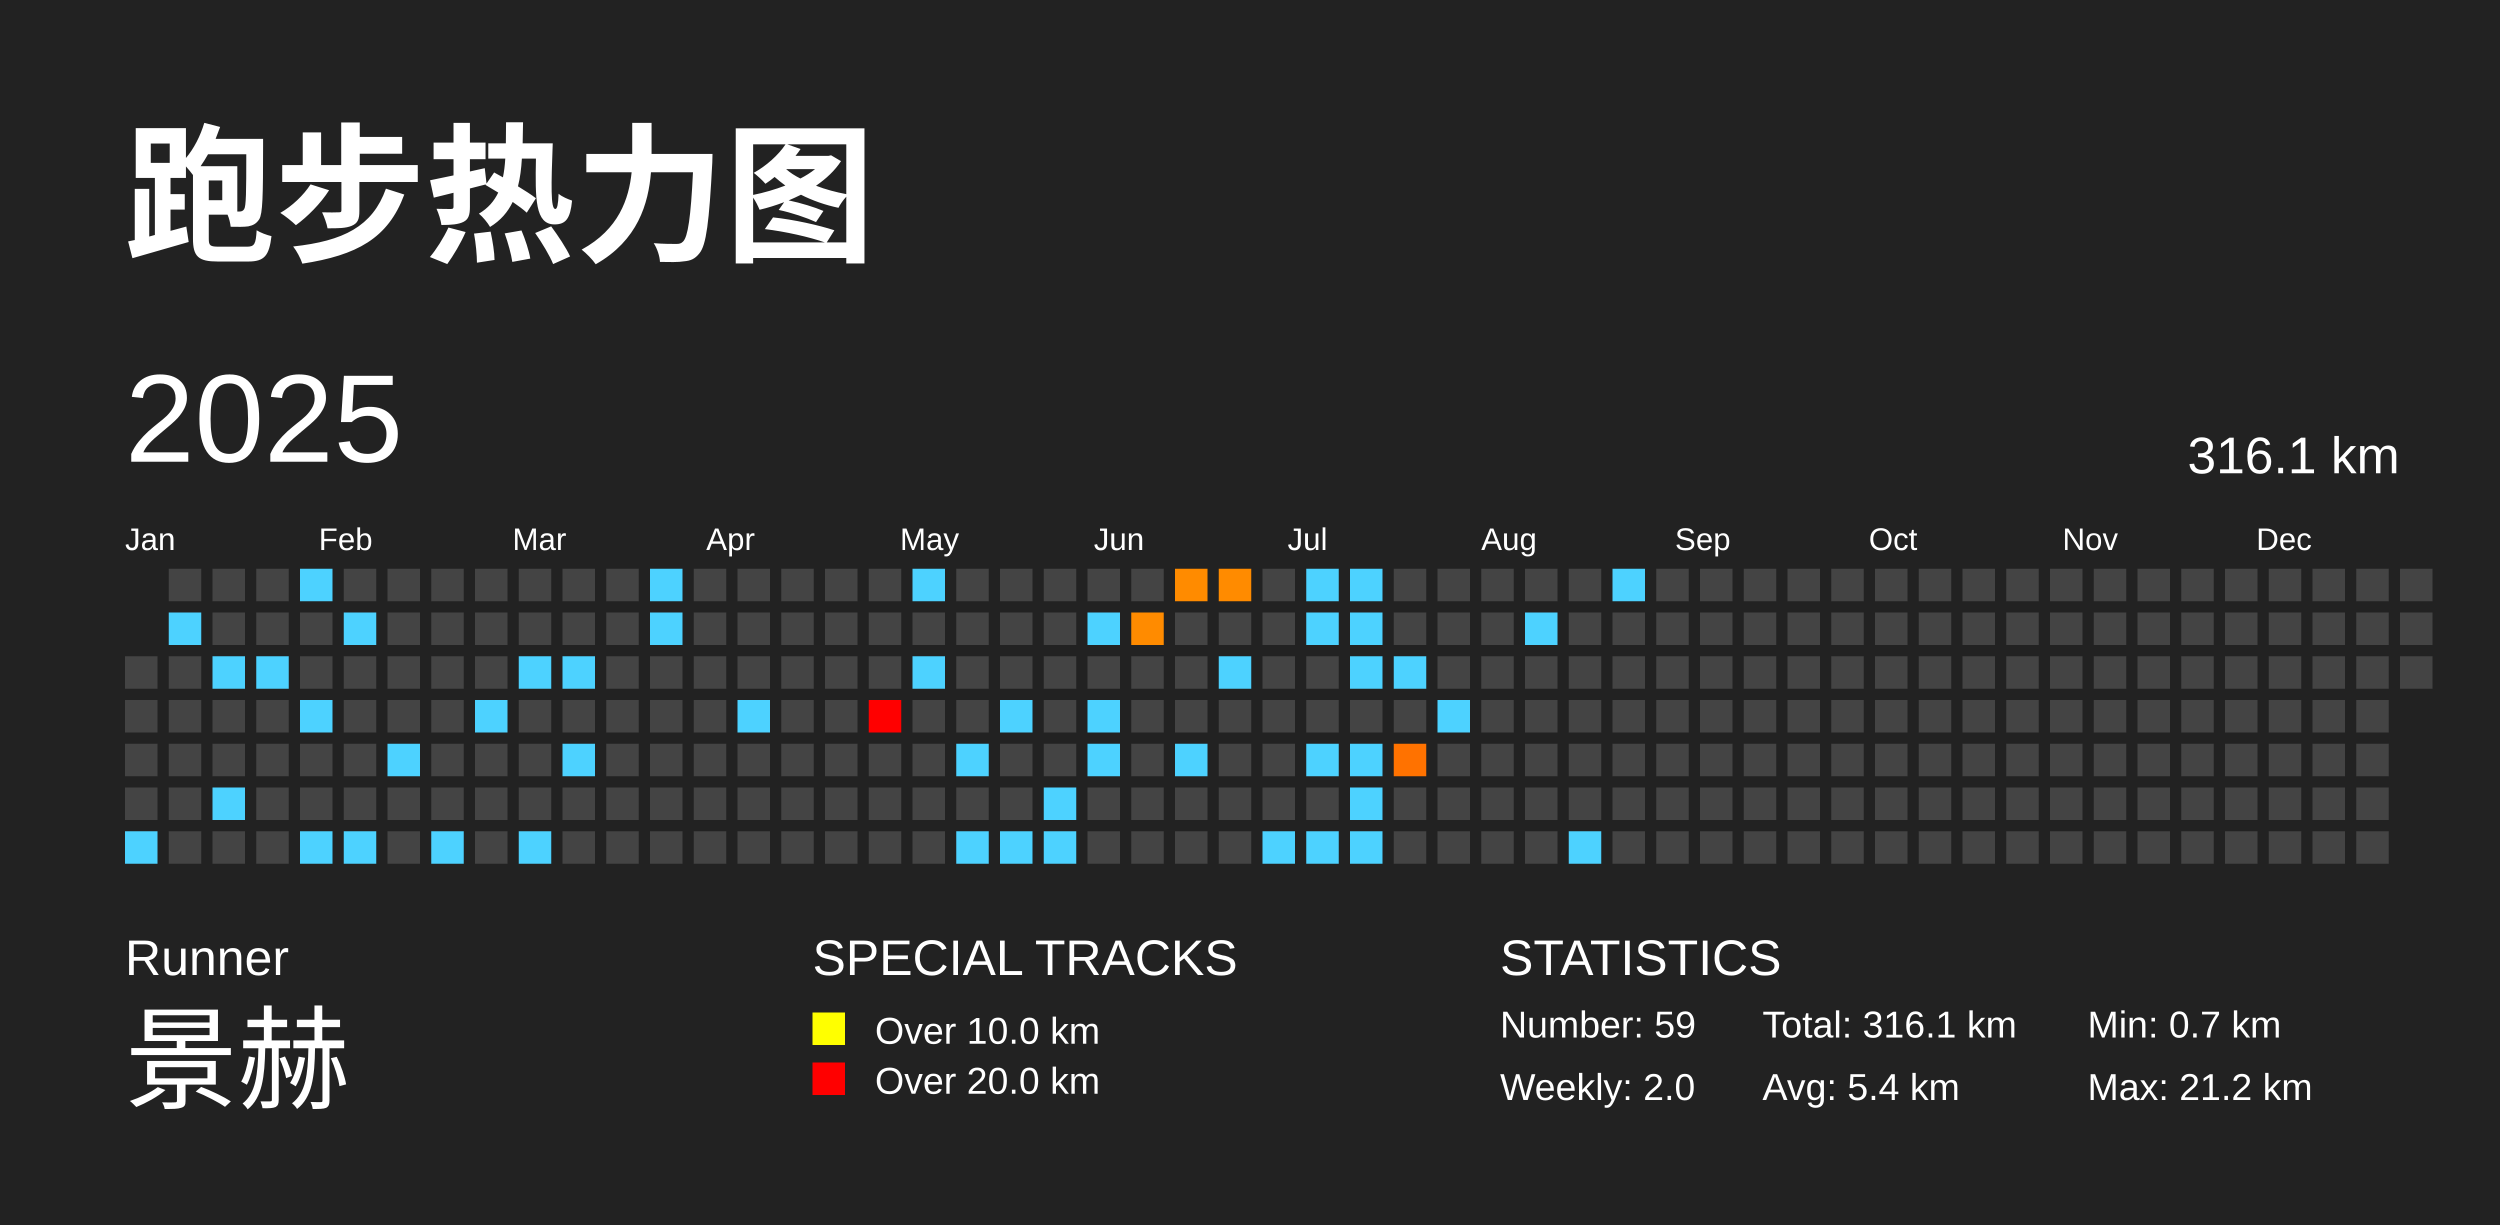
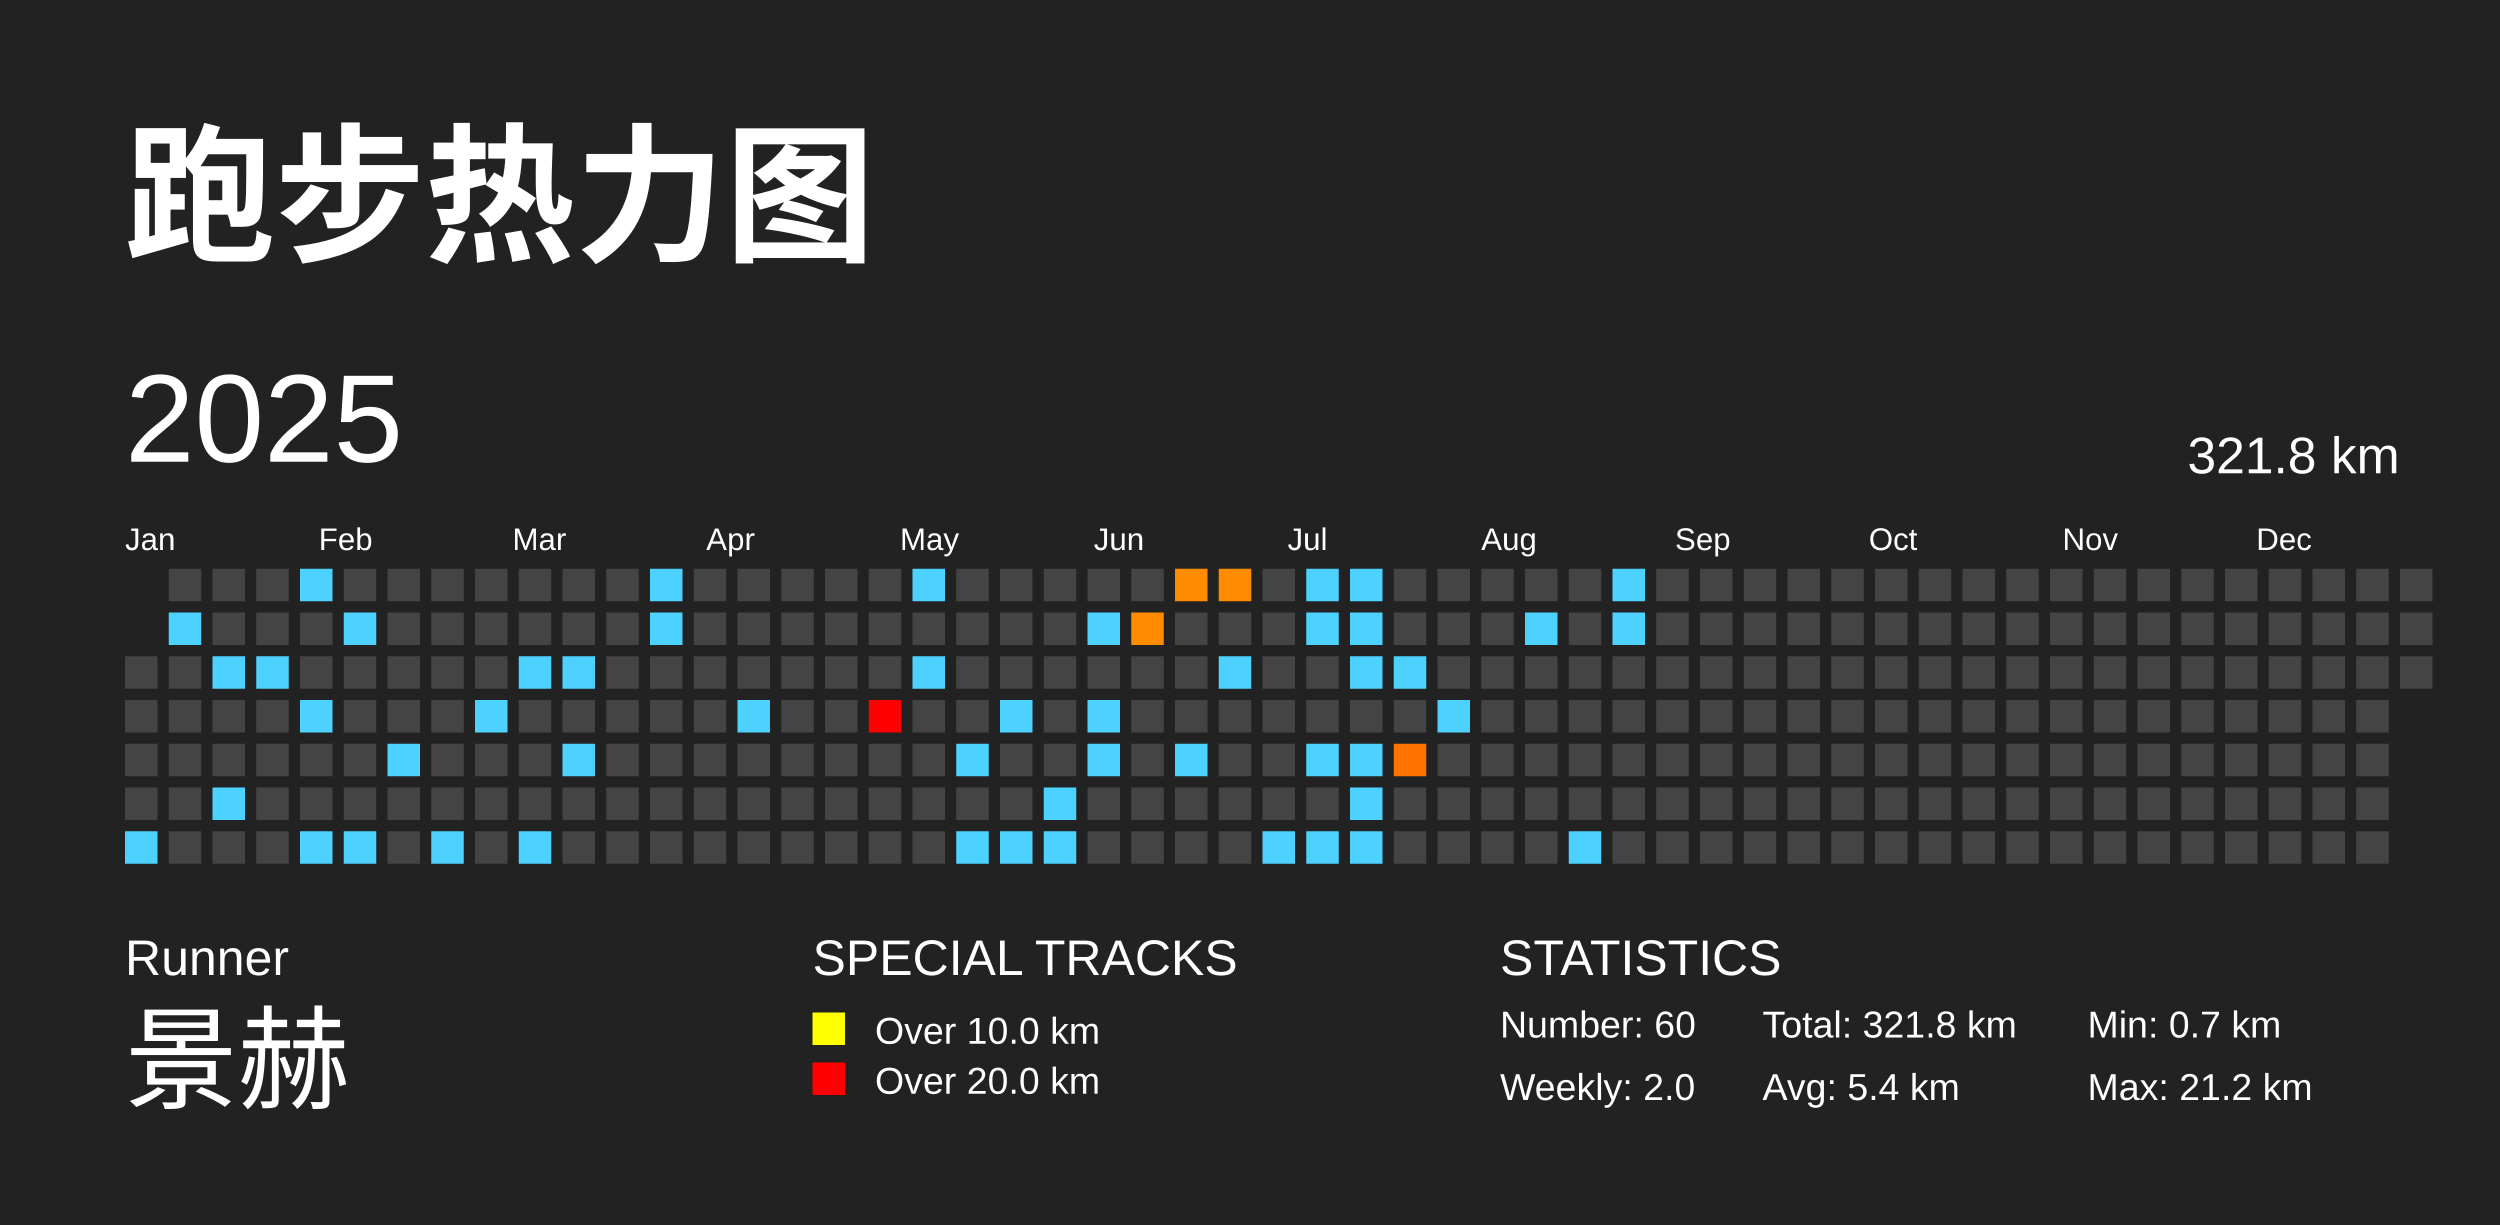
<svg xmlns="http://www.w3.org/2000/svg" baseProfile="full" height="98mm" version="1.1" viewBox="0,0,200,98" width="200mm">
  <defs />
  <rect fill="#222222" height="98" width="200" x="0" y="0" />
  <text fill="#FFFFFF" style="font-size:12px; font-family:Arial; font-weight:bold;" x="10" y="20">跑步热力图</text>
  <text fill="#FFFFFF" style="font-size:4px; font-family:Arial" x="10" y="78">Runner</text>
  <text fill="#FFFFFF" style="font-size:9px; font-family:Arial" x="10" y="88">景赫</text>
  <text fill="#FFFFFF" style="font-size:4px; font-family:Arial" x="65" y="78">SPECIAL TRACKS</text>
  <rect fill="yellow" height="2.6" width="2.6" x="65" y="81" />
  <text fill="#FFFFFF" style="font-size:3px; font-family:Arial" x="70" y="83.5">Over 10.0 km</text>
  <rect fill="red" height="2.6" width="2.6" x="65" y="85" />
  <text fill="#FFFFFF" style="font-size:3px; font-family:Arial" x="70" y="87.5">Over 20.0 km</text>
  <text fill="#FFFFFF" style="font-size:4px; font-family:Arial" x="120" y="78">STATISTICS</text>
-   <text fill="#FFFFFF" style="font-size:3px; font-family:Arial" x="120" y="83">Number: 59</text>
+   <text fill="#FFFFFF" style="font-size:3px; font-family:Arial" x="120" y="83">Number: 60</text>
  <text fill="#FFFFFF" style="font-size:3px; font-family:Arial" x="120" y="88">Weekly: 2.0</text>
-   <text fill="#FFFFFF" style="font-size:3px; font-family:Arial" x="141" y="83">Total: 316.1 km</text>
+   <text fill="#FFFFFF" style="font-size:3px; font-family:Arial" x="141" y="83">Total: 321.8 km</text>
  <text fill="#FFFFFF" style="font-size:3px; font-family:Arial" x="141" y="88">Avg: 5.4 km</text>
  <text fill="#FFFFFF" style="font-size:3px; font-family:Arial" x="167" y="83">Min: 0.7 km</text>
  <text fill="#FFFFFF" style="font-size:3px; font-family:Arial" x="167" y="88">Max: 21.2 km</text>
  <text dominant-baseline="hanging" fill="#FFFFFF" style="font-size:10.0px; font-family:Arial;" x="10" y="30">2025</text>
-   <text dominant-baseline="hanging" fill="#FFFFFF" style="font-size:4.125px; font-family:Arial;" x="175" y="35">316.1 km</text>
+   <text dominant-baseline="hanging" fill="#FFFFFF" style="font-size:4.125px; font-family:Arial;" x="175" y="35">321.8 km</text>
  <text fill="#FFFFFF" style="font-size:2.5px; font-family:Arial" x="10.0" y="44">Jan</text>
  <text fill="#FFFFFF" style="font-size:2.5px; font-family:Arial" x="25.5" y="44">Feb</text>
  <text fill="#FFFFFF" style="font-size:2.5px; font-family:Arial" x="41.0" y="44">Mar</text>
  <text fill="#FFFFFF" style="font-size:2.5px; font-family:Arial" x="56.5" y="44">Apr</text>
  <text fill="#FFFFFF" style="font-size:2.5px; font-family:Arial" x="72.0" y="44">May</text>
  <text fill="#FFFFFF" style="font-size:2.5px; font-family:Arial" x="87.5" y="44">Jun</text>
  <text fill="#FFFFFF" style="font-size:2.5px; font-family:Arial" x="103.0" y="44">Jul</text>
  <text fill="#FFFFFF" style="font-size:2.5px; font-family:Arial" x="118.5" y="44">Aug</text>
  <text fill="#FFFFFF" style="font-size:2.5px; font-family:Arial" x="134.0" y="44">Sep</text>
  <text fill="#FFFFFF" style="font-size:2.5px; font-family:Arial" x="149.5" y="44">Oct</text>
  <text fill="#FFFFFF" style="font-size:2.5px; font-family:Arial" x="165.0" y="44">Nov</text>
  <text fill="#FFFFFF" style="font-size:2.5px; font-family:Arial" x="180.5" y="44">Dec</text>
  <rect fill="#444444" height="2.6" width="2.6" x="10.0" y="52.5" />
  <rect fill="#444444" height="2.6" width="2.6" x="10.0" y="56.0" />
  <rect fill="#444444" height="2.6" width="2.6" x="10.0" y="59.5" />
  <rect fill="#444444" height="2.6" width="2.6" x="10.0" y="63.0" />
  <rect fill="#4dd2ff" height="2.6" width="2.6" x="10.0" y="66.5" />
  <rect fill="#444444" height="2.6" width="2.6" x="13.5" y="45.5" />
  <rect fill="#4dd2ff" height="2.6" width="2.6" x="13.5" y="49.0" />
  <rect fill="#444444" height="2.6" width="2.6" x="13.5" y="52.5" />
  <rect fill="#444444" height="2.6" width="2.6" x="13.5" y="56.0" />
  <rect fill="#444444" height="2.6" width="2.6" x="13.5" y="59.5" />
  <rect fill="#444444" height="2.6" width="2.6" x="13.5" y="63.0" />
  <rect fill="#444444" height="2.6" width="2.6" x="13.5" y="66.5" />
  <rect fill="#444444" height="2.6" width="2.6" x="17.0" y="45.5" />
  <rect fill="#444444" height="2.6" width="2.6" x="17.0" y="49.0" />
  <rect fill="#4dd2ff" height="2.6" width="2.6" x="17.0" y="52.5" />
  <rect fill="#444444" height="2.6" width="2.6" x="17.0" y="56.0" />
  <rect fill="#444444" height="2.6" width="2.6" x="17.0" y="59.5" />
  <rect fill="#4dd2ff" height="2.6" width="2.6" x="17.0" y="63.0" />
  <rect fill="#444444" height="2.6" width="2.6" x="17.0" y="66.5" />
  <rect fill="#444444" height="2.6" width="2.6" x="20.5" y="45.5" />
  <rect fill="#444444" height="2.6" width="2.6" x="20.5" y="49.0" />
  <rect fill="#4dd2ff" height="2.6" width="2.6" x="20.5" y="52.5" />
  <rect fill="#444444" height="2.6" width="2.6" x="20.5" y="56.0" />
  <rect fill="#444444" height="2.6" width="2.6" x="20.5" y="59.5" />
  <rect fill="#444444" height="2.6" width="2.6" x="20.5" y="63.0" />
  <rect fill="#444444" height="2.6" width="2.6" x="20.5" y="66.5" />
  <rect fill="#4dd2ff" height="2.6" width="2.6" x="24.0" y="45.5" />
  <rect fill="#444444" height="2.6" width="2.6" x="24.0" y="49.0" />
  <rect fill="#444444" height="2.6" width="2.6" x="24.0" y="52.5" />
  <rect fill="#4dd2ff" height="2.6" width="2.6" x="24.0" y="56.0" />
  <rect fill="#444444" height="2.6" width="2.6" x="24.0" y="59.5" />
  <rect fill="#444444" height="2.6" width="2.6" x="24.0" y="63.0" />
  <rect fill="#4dd2ff" height="2.6" width="2.6" x="24.0" y="66.5" />
  <rect fill="#444444" height="2.6" width="2.6" x="27.5" y="45.5" />
  <rect fill="#4dd2ff" height="2.6" width="2.6" x="27.5" y="49.0" />
  <rect fill="#444444" height="2.6" width="2.6" x="27.5" y="52.5" />
  <rect fill="#444444" height="2.6" width="2.6" x="27.5" y="56.0" />
  <rect fill="#444444" height="2.6" width="2.6" x="27.5" y="59.5" />
  <rect fill="#444444" height="2.6" width="2.6" x="27.5" y="63.0" />
  <rect fill="#4dd2ff" height="2.6" width="2.6" x="27.5" y="66.5" />
  <rect fill="#444444" height="2.6" width="2.6" x="31.0" y="45.5" />
  <rect fill="#444444" height="2.6" width="2.6" x="31.0" y="49.0" />
  <rect fill="#444444" height="2.6" width="2.6" x="31.0" y="52.5" />
  <rect fill="#444444" height="2.6" width="2.6" x="31.0" y="56.0" />
  <rect fill="#4dd2ff" height="2.6" width="2.6" x="31.0" y="59.5" />
  <rect fill="#444444" height="2.6" width="2.6" x="31.0" y="63.0" />
  <rect fill="#444444" height="2.6" width="2.6" x="31.0" y="66.5" />
  <rect fill="#444444" height="2.6" width="2.6" x="34.5" y="45.5" />
  <rect fill="#444444" height="2.6" width="2.6" x="34.5" y="49.0" />
  <rect fill="#444444" height="2.6" width="2.6" x="34.5" y="52.5" />
  <rect fill="#444444" height="2.6" width="2.6" x="34.5" y="56.0" />
  <rect fill="#444444" height="2.6" width="2.6" x="34.5" y="59.5" />
  <rect fill="#444444" height="2.6" width="2.6" x="34.5" y="63.0" />
  <rect fill="#4dd2ff" height="2.6" width="2.6" x="34.5" y="66.5" />
  <rect fill="#444444" height="2.6" width="2.6" x="38.0" y="45.5" />
  <rect fill="#444444" height="2.6" width="2.6" x="38.0" y="49.0" />
  <rect fill="#444444" height="2.6" width="2.6" x="38.0" y="52.5" />
  <rect fill="#4dd2ff" height="2.6" width="2.6" x="38.0" y="56.0" />
  <rect fill="#444444" height="2.6" width="2.6" x="38.0" y="59.5" />
  <rect fill="#444444" height="2.6" width="2.6" x="38.0" y="63.0" />
  <rect fill="#444444" height="2.6" width="2.6" x="38.0" y="66.5" />
  <rect fill="#444444" height="2.6" width="2.6" x="41.5" y="45.5" />
  <rect fill="#444444" height="2.6" width="2.6" x="41.5" y="49.0" />
  <rect fill="#4dd2ff" height="2.6" width="2.6" x="41.5" y="52.5" />
  <rect fill="#444444" height="2.6" width="2.6" x="41.5" y="56.0" />
  <rect fill="#444444" height="2.6" width="2.6" x="41.5" y="59.5" />
  <rect fill="#444444" height="2.6" width="2.6" x="41.5" y="63.0" />
  <rect fill="#4dd2ff" height="2.6" width="2.6" x="41.5" y="66.5" />
  <rect fill="#444444" height="2.6" width="2.6" x="45.0" y="45.5" />
  <rect fill="#444444" height="2.6" width="2.6" x="45.0" y="49.0" />
  <rect fill="#4dd2ff" height="2.6" width="2.6" x="45.0" y="52.5" />
  <rect fill="#444444" height="2.6" width="2.6" x="45.0" y="56.0" />
  <rect fill="#4dd2ff" height="2.6" width="2.6" x="45.0" y="59.5" />
  <rect fill="#444444" height="2.6" width="2.6" x="45.0" y="63.0" />
  <rect fill="#444444" height="2.6" width="2.6" x="45.0" y="66.5" />
  <rect fill="#444444" height="2.6" width="2.6" x="48.5" y="45.5" />
  <rect fill="#444444" height="2.6" width="2.6" x="48.5" y="49.0" />
  <rect fill="#444444" height="2.6" width="2.6" x="48.5" y="52.5" />
  <rect fill="#444444" height="2.6" width="2.6" x="48.5" y="56.0" />
  <rect fill="#444444" height="2.6" width="2.6" x="48.5" y="59.5" />
  <rect fill="#444444" height="2.6" width="2.6" x="48.5" y="63.0" />
  <rect fill="#444444" height="2.6" width="2.6" x="48.5" y="66.5" />
  <rect fill="#4dd2ff" height="2.6" width="2.6" x="52.0" y="45.5" />
  <rect fill="#4dd2ff" height="2.6" width="2.6" x="52.0" y="49.0" />
  <rect fill="#444444" height="2.6" width="2.6" x="52.0" y="52.5" />
  <rect fill="#444444" height="2.6" width="2.6" x="52.0" y="56.0" />
  <rect fill="#444444" height="2.6" width="2.6" x="52.0" y="59.5" />
  <rect fill="#444444" height="2.6" width="2.6" x="52.0" y="63.0" />
  <rect fill="#444444" height="2.6" width="2.6" x="52.0" y="66.5" />
  <rect fill="#444444" height="2.6" width="2.6" x="55.5" y="45.5" />
  <rect fill="#444444" height="2.6" width="2.6" x="55.5" y="49.0" />
  <rect fill="#444444" height="2.6" width="2.6" x="55.5" y="52.5" />
  <rect fill="#444444" height="2.6" width="2.6" x="55.5" y="56.0" />
  <rect fill="#444444" height="2.6" width="2.6" x="55.5" y="59.5" />
  <rect fill="#444444" height="2.6" width="2.6" x="55.5" y="63.0" />
  <rect fill="#444444" height="2.6" width="2.6" x="55.5" y="66.5" />
  <rect fill="#444444" height="2.6" width="2.6" x="59.0" y="45.5" />
  <rect fill="#444444" height="2.6" width="2.6" x="59.0" y="49.0" />
  <rect fill="#444444" height="2.6" width="2.6" x="59.0" y="52.5" />
  <rect fill="#4dd2ff" height="2.6" width="2.6" x="59.0" y="56.0" />
  <rect fill="#444444" height="2.6" width="2.6" x="59.0" y="59.5" />
  <rect fill="#444444" height="2.6" width="2.6" x="59.0" y="63.0" />
  <rect fill="#444444" height="2.6" width="2.6" x="59.0" y="66.5" />
  <rect fill="#444444" height="2.6" width="2.6" x="62.5" y="45.5" />
  <rect fill="#444444" height="2.6" width="2.6" x="62.5" y="49.0" />
  <rect fill="#444444" height="2.6" width="2.6" x="62.5" y="52.5" />
  <rect fill="#444444" height="2.6" width="2.6" x="62.5" y="56.0" />
  <rect fill="#444444" height="2.6" width="2.6" x="62.5" y="59.5" />
  <rect fill="#444444" height="2.6" width="2.6" x="62.5" y="63.0" />
  <rect fill="#444444" height="2.6" width="2.6" x="62.5" y="66.5" />
  <rect fill="#444444" height="2.6" width="2.6" x="66.0" y="45.5" />
  <rect fill="#444444" height="2.6" width="2.6" x="66.0" y="49.0" />
  <rect fill="#444444" height="2.6" width="2.6" x="66.0" y="52.5" />
  <rect fill="#444444" height="2.6" width="2.6" x="66.0" y="56.0" />
  <rect fill="#444444" height="2.6" width="2.6" x="66.0" y="59.5" />
  <rect fill="#444444" height="2.6" width="2.6" x="66.0" y="63.0" />
  <rect fill="#444444" height="2.6" width="2.6" x="66.0" y="66.5" />
  <rect fill="#444444" height="2.6" width="2.6" x="69.5" y="45.5" />
  <rect fill="#444444" height="2.6" width="2.6" x="69.5" y="49.0" />
  <rect fill="#444444" height="2.6" width="2.6" x="69.5" y="52.5" />
  <rect fill="red" height="2.6" width="2.6" x="69.5" y="56.0" />
  <rect fill="#444444" height="2.6" width="2.6" x="69.5" y="59.5" />
  <rect fill="#444444" height="2.6" width="2.6" x="69.5" y="63.0" />
  <rect fill="#444444" height="2.6" width="2.6" x="69.5" y="66.5" />
  <rect fill="#4dd2ff" height="2.6" width="2.6" x="73.0" y="45.5" />
  <rect fill="#444444" height="2.6" width="2.6" x="73.0" y="49.0" />
  <rect fill="#4dd2ff" height="2.6" width="2.6" x="73.0" y="52.5" />
  <rect fill="#444444" height="2.6" width="2.6" x="73.0" y="56.0" />
  <rect fill="#444444" height="2.6" width="2.6" x="73.0" y="59.5" />
  <rect fill="#444444" height="2.6" width="2.6" x="73.0" y="63.0" />
  <rect fill="#444444" height="2.6" width="2.6" x="73.0" y="66.5" />
  <rect fill="#444444" height="2.6" width="2.6" x="76.5" y="45.5" />
  <rect fill="#444444" height="2.6" width="2.6" x="76.5" y="49.0" />
  <rect fill="#444444" height="2.6" width="2.6" x="76.5" y="52.5" />
  <rect fill="#444444" height="2.6" width="2.6" x="76.5" y="56.0" />
  <rect fill="#4dd2ff" height="2.6" width="2.6" x="76.5" y="59.5" />
  <rect fill="#444444" height="2.6" width="2.6" x="76.5" y="63.0" />
  <rect fill="#4dd2ff" height="2.6" width="2.6" x="76.5" y="66.5" />
  <rect fill="#444444" height="2.6" width="2.6" x="80.0" y="45.5" />
  <rect fill="#444444" height="2.6" width="2.6" x="80.0" y="49.0" />
  <rect fill="#444444" height="2.6" width="2.6" x="80.0" y="52.5" />
  <rect fill="#4dd2ff" height="2.6" width="2.6" x="80.0" y="56.0" />
  <rect fill="#444444" height="2.6" width="2.6" x="80.0" y="59.5" />
  <rect fill="#444444" height="2.6" width="2.6" x="80.0" y="63.0" />
  <rect fill="#4dd2ff" height="2.6" width="2.6" x="80.0" y="66.5" />
  <rect fill="#444444" height="2.6" width="2.6" x="83.5" y="45.5" />
  <rect fill="#444444" height="2.6" width="2.6" x="83.5" y="49.0" />
  <rect fill="#444444" height="2.6" width="2.6" x="83.5" y="52.5" />
  <rect fill="#444444" height="2.6" width="2.6" x="83.5" y="56.0" />
  <rect fill="#444444" height="2.6" width="2.6" x="83.5" y="59.5" />
  <rect fill="#4dd2ff" height="2.6" width="2.6" x="83.5" y="63.0" />
  <rect fill="#4dd2ff" height="2.6" width="2.6" x="83.5" y="66.5" />
  <rect fill="#444444" height="2.6" width="2.6" x="87.0" y="45.5" />
  <rect fill="#4dd2ff" height="2.6" width="2.6" x="87.0" y="49.0" />
  <rect fill="#444444" height="2.6" width="2.6" x="87.0" y="52.5" />
  <rect fill="#4dd2ff" height="2.6" width="2.6" x="87.0" y="56.0" />
  <rect fill="#4dd2ff" height="2.6" width="2.6" x="87.0" y="59.5" />
  <rect fill="#444444" height="2.6" width="2.6" x="87.0" y="63.0" />
  <rect fill="#444444" height="2.6" width="2.6" x="87.0" y="66.5" />
  <rect fill="#444444" height="2.6" width="2.6" x="90.5" y="45.5" />
  <rect fill="#ff8b00" height="2.6" width="2.6" x="90.5" y="49.0" />
  <rect fill="#444444" height="2.6" width="2.6" x="90.5" y="52.5" />
  <rect fill="#444444" height="2.6" width="2.6" x="90.5" y="56.0" />
  <rect fill="#444444" height="2.6" width="2.6" x="90.5" y="59.5" />
  <rect fill="#444444" height="2.6" width="2.6" x="90.5" y="63.0" />
  <rect fill="#444444" height="2.6" width="2.6" x="90.5" y="66.5" />
  <rect fill="#ff8b00" height="2.6" width="2.6" x="94.0" y="45.5" />
  <rect fill="#444444" height="2.6" width="2.6" x="94.0" y="49.0" />
  <rect fill="#444444" height="2.6" width="2.6" x="94.0" y="52.5" />
  <rect fill="#444444" height="2.6" width="2.6" x="94.0" y="56.0" />
  <rect fill="#4dd2ff" height="2.6" width="2.6" x="94.0" y="59.5" />
  <rect fill="#444444" height="2.6" width="2.6" x="94.0" y="63.0" />
  <rect fill="#444444" height="2.6" width="2.6" x="94.0" y="66.5" />
  <rect fill="#ff8b00" height="2.6" width="2.6" x="97.5" y="45.5" />
  <rect fill="#444444" height="2.6" width="2.6" x="97.5" y="49.0" />
  <rect fill="#4dd2ff" height="2.6" width="2.6" x="97.5" y="52.5" />
  <rect fill="#444444" height="2.6" width="2.6" x="97.5" y="56.0" />
  <rect fill="#444444" height="2.6" width="2.6" x="97.5" y="59.5" />
  <rect fill="#444444" height="2.6" width="2.6" x="97.5" y="63.0" />
  <rect fill="#444444" height="2.6" width="2.6" x="97.5" y="66.5" />
  <rect fill="#444444" height="2.6" width="2.6" x="101.0" y="45.5" />
  <rect fill="#444444" height="2.6" width="2.6" x="101.0" y="49.0" />
  <rect fill="#444444" height="2.6" width="2.6" x="101.0" y="52.5" />
  <rect fill="#444444" height="2.6" width="2.6" x="101.0" y="56.0" />
  <rect fill="#444444" height="2.6" width="2.6" x="101.0" y="59.5" />
  <rect fill="#444444" height="2.6" width="2.6" x="101.0" y="63.0" />
  <rect fill="#4dd2ff" height="2.6" width="2.6" x="101.0" y="66.5" />
  <rect fill="#4dd2ff" height="2.6" width="2.6" x="104.5" y="45.5" />
  <rect fill="#4dd2ff" height="2.6" width="2.6" x="104.5" y="49.0" />
  <rect fill="#444444" height="2.6" width="2.6" x="104.5" y="52.5" />
  <rect fill="#444444" height="2.6" width="2.6" x="104.5" y="56.0" />
  <rect fill="#4dd2ff" height="2.6" width="2.6" x="104.5" y="59.5" />
  <rect fill="#444444" height="2.6" width="2.6" x="104.5" y="63.0" />
  <rect fill="#4dd2ff" height="2.6" width="2.6" x="104.5" y="66.5" />
  <rect fill="#4dd2ff" height="2.6" width="2.6" x="108.0" y="45.5" />
  <rect fill="#4dd2ff" height="2.6" width="2.6" x="108.0" y="49.0" />
  <rect fill="#4dd2ff" height="2.6" width="2.6" x="108.0" y="52.5" />
  <rect fill="#444444" height="2.6" width="2.6" x="108.0" y="56.0" />
  <rect fill="#4dd2ff" height="2.6" width="2.6" x="108.0" y="59.5" />
  <rect fill="#4dd2ff" height="2.6" width="2.6" x="108.0" y="63.0" />
  <rect fill="#4dd2ff" height="2.6" width="2.6" x="108.0" y="66.5" />
  <rect fill="#444444" height="2.6" width="2.6" x="111.5" y="45.5" />
  <rect fill="#444444" height="2.6" width="2.6" x="111.5" y="49.0" />
  <rect fill="#4dd2ff" height="2.6" width="2.6" x="111.5" y="52.5" />
  <rect fill="#444444" height="2.6" width="2.6" x="111.5" y="56.0" />
  <rect fill="#ff7200" height="2.6" width="2.6" x="111.5" y="59.5" />
  <rect fill="#444444" height="2.6" width="2.6" x="111.5" y="63.0" />
  <rect fill="#444444" height="2.6" width="2.6" x="111.5" y="66.5" />
  <rect fill="#444444" height="2.6" width="2.6" x="115.0" y="45.5" />
  <rect fill="#444444" height="2.6" width="2.6" x="115.0" y="49.0" />
  <rect fill="#444444" height="2.6" width="2.6" x="115.0" y="52.5" />
  <rect fill="#4dd2ff" height="2.6" width="2.6" x="115.0" y="56.0" />
  <rect fill="#444444" height="2.6" width="2.6" x="115.0" y="59.5" />
  <rect fill="#444444" height="2.6" width="2.6" x="115.0" y="63.0" />
  <rect fill="#444444" height="2.6" width="2.6" x="115.0" y="66.5" />
  <rect fill="#444444" height="2.6" width="2.6" x="118.5" y="45.5" />
  <rect fill="#444444" height="2.6" width="2.6" x="118.5" y="49.0" />
  <rect fill="#444444" height="2.6" width="2.6" x="118.5" y="52.5" />
  <rect fill="#444444" height="2.6" width="2.6" x="118.5" y="56.0" />
  <rect fill="#444444" height="2.6" width="2.6" x="118.5" y="59.5" />
  <rect fill="#444444" height="2.6" width="2.6" x="118.5" y="63.0" />
  <rect fill="#444444" height="2.6" width="2.6" x="118.5" y="66.5" />
  <rect fill="#444444" height="2.6" width="2.6" x="122.0" y="45.5" />
  <rect fill="#4dd2ff" height="2.6" width="2.6" x="122.0" y="49.0" />
  <rect fill="#444444" height="2.6" width="2.6" x="122.0" y="52.5" />
  <rect fill="#444444" height="2.6" width="2.6" x="122.0" y="56.0" />
  <rect fill="#444444" height="2.6" width="2.6" x="122.0" y="59.5" />
  <rect fill="#444444" height="2.6" width="2.6" x="122.0" y="63.0" />
  <rect fill="#444444" height="2.6" width="2.6" x="122.0" y="66.5" />
  <rect fill="#444444" height="2.6" width="2.6" x="125.5" y="45.5" />
  <rect fill="#444444" height="2.6" width="2.6" x="125.5" y="49.0" />
  <rect fill="#444444" height="2.6" width="2.6" x="125.5" y="52.5" />
  <rect fill="#444444" height="2.6" width="2.6" x="125.5" y="56.0" />
  <rect fill="#444444" height="2.6" width="2.6" x="125.5" y="59.5" />
  <rect fill="#444444" height="2.6" width="2.6" x="125.5" y="63.0" />
  <rect fill="#4dd2ff" height="2.6" width="2.6" x="125.5" y="66.5" />
  <rect fill="#4dd2ff" height="2.6" width="2.6" x="129.0" y="45.5" />
-   <rect fill="#444444" height="2.6" width="2.6" x="129.0" y="49.0" />
+   <rect fill="#4dd2ff" height="2.6" width="2.6" x="129.0" y="49.0" />
  <rect fill="#444444" height="2.6" width="2.6" x="129.0" y="52.5" />
  <rect fill="#444444" height="2.6" width="2.6" x="129.0" y="56.0" />
  <rect fill="#444444" height="2.6" width="2.6" x="129.0" y="59.5" />
  <rect fill="#444444" height="2.6" width="2.6" x="129.0" y="63.0" />
  <rect fill="#444444" height="2.6" width="2.6" x="129.0" y="66.5" />
  <rect fill="#444444" height="2.6" width="2.6" x="132.5" y="45.5" />
  <rect fill="#444444" height="2.6" width="2.6" x="132.5" y="49.0" />
  <rect fill="#444444" height="2.6" width="2.6" x="132.5" y="52.5" />
  <rect fill="#444444" height="2.6" width="2.6" x="132.5" y="56.0" />
  <rect fill="#444444" height="2.6" width="2.6" x="132.5" y="59.5" />
  <rect fill="#444444" height="2.6" width="2.6" x="132.5" y="63.0" />
  <rect fill="#444444" height="2.6" width="2.6" x="132.5" y="66.5" />
  <rect fill="#444444" height="2.6" width="2.6" x="136.0" y="45.5" />
  <rect fill="#444444" height="2.6" width="2.6" x="136.0" y="49.0" />
  <rect fill="#444444" height="2.6" width="2.6" x="136.0" y="52.5" />
  <rect fill="#444444" height="2.6" width="2.6" x="136.0" y="56.0" />
  <rect fill="#444444" height="2.6" width="2.6" x="136.0" y="59.5" />
  <rect fill="#444444" height="2.6" width="2.6" x="136.0" y="63.0" />
  <rect fill="#444444" height="2.6" width="2.6" x="136.0" y="66.5" />
  <rect fill="#444444" height="2.6" width="2.6" x="139.5" y="45.5" />
  <rect fill="#444444" height="2.6" width="2.6" x="139.5" y="49.0" />
  <rect fill="#444444" height="2.6" width="2.6" x="139.5" y="52.5" />
  <rect fill="#444444" height="2.6" width="2.6" x="139.5" y="56.0" />
  <rect fill="#444444" height="2.6" width="2.6" x="139.5" y="59.5" />
  <rect fill="#444444" height="2.6" width="2.6" x="139.5" y="63.0" />
  <rect fill="#444444" height="2.6" width="2.6" x="139.5" y="66.5" />
  <rect fill="#444444" height="2.6" width="2.6" x="143.0" y="45.5" />
  <rect fill="#444444" height="2.6" width="2.6" x="143.0" y="49.0" />
  <rect fill="#444444" height="2.6" width="2.6" x="143.0" y="52.5" />
  <rect fill="#444444" height="2.6" width="2.6" x="143.0" y="56.0" />
  <rect fill="#444444" height="2.6" width="2.6" x="143.0" y="59.5" />
  <rect fill="#444444" height="2.6" width="2.6" x="143.0" y="63.0" />
  <rect fill="#444444" height="2.6" width="2.6" x="143.0" y="66.5" />
  <rect fill="#444444" height="2.6" width="2.6" x="146.5" y="45.5" />
  <rect fill="#444444" height="2.6" width="2.6" x="146.5" y="49.0" />
  <rect fill="#444444" height="2.6" width="2.6" x="146.5" y="52.5" />
  <rect fill="#444444" height="2.6" width="2.6" x="146.5" y="56.0" />
  <rect fill="#444444" height="2.6" width="2.6" x="146.5" y="59.5" />
  <rect fill="#444444" height="2.6" width="2.6" x="146.5" y="63.0" />
  <rect fill="#444444" height="2.6" width="2.6" x="146.5" y="66.5" />
  <rect fill="#444444" height="2.6" width="2.6" x="150.0" y="45.5" />
  <rect fill="#444444" height="2.6" width="2.6" x="150.0" y="49.0" />
  <rect fill="#444444" height="2.6" width="2.6" x="150.0" y="52.5" />
  <rect fill="#444444" height="2.6" width="2.6" x="150.0" y="56.0" />
  <rect fill="#444444" height="2.6" width="2.6" x="150.0" y="59.5" />
  <rect fill="#444444" height="2.6" width="2.6" x="150.0" y="63.0" />
  <rect fill="#444444" height="2.6" width="2.6" x="150.0" y="66.5" />
  <rect fill="#444444" height="2.6" width="2.6" x="153.5" y="45.5" />
  <rect fill="#444444" height="2.6" width="2.6" x="153.5" y="49.0" />
  <rect fill="#444444" height="2.6" width="2.6" x="153.5" y="52.5" />
  <rect fill="#444444" height="2.6" width="2.6" x="153.5" y="56.0" />
  <rect fill="#444444" height="2.6" width="2.6" x="153.5" y="59.5" />
  <rect fill="#444444" height="2.6" width="2.6" x="153.5" y="63.0" />
  <rect fill="#444444" height="2.6" width="2.6" x="153.5" y="66.5" />
  <rect fill="#444444" height="2.6" width="2.6" x="157.0" y="45.5" />
  <rect fill="#444444" height="2.6" width="2.6" x="157.0" y="49.0" />
  <rect fill="#444444" height="2.6" width="2.6" x="157.0" y="52.5" />
  <rect fill="#444444" height="2.6" width="2.6" x="157.0" y="56.0" />
  <rect fill="#444444" height="2.6" width="2.6" x="157.0" y="59.5" />
  <rect fill="#444444" height="2.6" width="2.6" x="157.0" y="63.0" />
  <rect fill="#444444" height="2.6" width="2.6" x="157.0" y="66.5" />
  <rect fill="#444444" height="2.6" width="2.6" x="160.5" y="45.5" />
  <rect fill="#444444" height="2.6" width="2.6" x="160.5" y="49.0" />
  <rect fill="#444444" height="2.6" width="2.6" x="160.5" y="52.5" />
  <rect fill="#444444" height="2.6" width="2.6" x="160.5" y="56.0" />
  <rect fill="#444444" height="2.6" width="2.6" x="160.5" y="59.5" />
  <rect fill="#444444" height="2.6" width="2.6" x="160.5" y="63.0" />
  <rect fill="#444444" height="2.6" width="2.6" x="160.5" y="66.5" />
  <rect fill="#444444" height="2.6" width="2.6" x="164.0" y="45.5" />
  <rect fill="#444444" height="2.6" width="2.6" x="164.0" y="49.0" />
  <rect fill="#444444" height="2.6" width="2.6" x="164.0" y="52.5" />
  <rect fill="#444444" height="2.6" width="2.6" x="164.0" y="56.0" />
  <rect fill="#444444" height="2.6" width="2.6" x="164.0" y="59.5" />
  <rect fill="#444444" height="2.6" width="2.6" x="164.0" y="63.0" />
  <rect fill="#444444" height="2.6" width="2.6" x="164.0" y="66.5" />
  <rect fill="#444444" height="2.6" width="2.6" x="167.5" y="45.5" />
  <rect fill="#444444" height="2.6" width="2.6" x="167.5" y="49.0" />
  <rect fill="#444444" height="2.6" width="2.6" x="167.5" y="52.5" />
  <rect fill="#444444" height="2.6" width="2.6" x="167.5" y="56.0" />
  <rect fill="#444444" height="2.6" width="2.6" x="167.5" y="59.5" />
  <rect fill="#444444" height="2.6" width="2.6" x="167.5" y="63.0" />
  <rect fill="#444444" height="2.6" width="2.6" x="167.5" y="66.5" />
  <rect fill="#444444" height="2.6" width="2.6" x="171.0" y="45.5" />
  <rect fill="#444444" height="2.6" width="2.6" x="171.0" y="49.0" />
  <rect fill="#444444" height="2.6" width="2.6" x="171.0" y="52.5" />
  <rect fill="#444444" height="2.6" width="2.6" x="171.0" y="56.0" />
  <rect fill="#444444" height="2.6" width="2.6" x="171.0" y="59.5" />
  <rect fill="#444444" height="2.6" width="2.6" x="171.0" y="63.0" />
  <rect fill="#444444" height="2.6" width="2.6" x="171.0" y="66.5" />
  <rect fill="#444444" height="2.6" width="2.6" x="174.5" y="45.5" />
  <rect fill="#444444" height="2.6" width="2.6" x="174.5" y="49.0" />
  <rect fill="#444444" height="2.6" width="2.6" x="174.5" y="52.5" />
  <rect fill="#444444" height="2.6" width="2.6" x="174.5" y="56.0" />
  <rect fill="#444444" height="2.6" width="2.6" x="174.5" y="59.5" />
  <rect fill="#444444" height="2.6" width="2.6" x="174.5" y="63.0" />
  <rect fill="#444444" height="2.6" width="2.6" x="174.5" y="66.5" />
  <rect fill="#444444" height="2.6" width="2.6" x="178.0" y="45.5" />
  <rect fill="#444444" height="2.6" width="2.6" x="178.0" y="49.0" />
  <rect fill="#444444" height="2.6" width="2.6" x="178.0" y="52.5" />
  <rect fill="#444444" height="2.6" width="2.6" x="178.0" y="56.0" />
  <rect fill="#444444" height="2.6" width="2.6" x="178.0" y="59.5" />
  <rect fill="#444444" height="2.6" width="2.6" x="178.0" y="63.0" />
  <rect fill="#444444" height="2.6" width="2.6" x="178.0" y="66.5" />
  <rect fill="#444444" height="2.6" width="2.6" x="181.5" y="45.5" />
  <rect fill="#444444" height="2.6" width="2.6" x="181.5" y="49.0" />
  <rect fill="#444444" height="2.6" width="2.6" x="181.5" y="52.5" />
  <rect fill="#444444" height="2.6" width="2.6" x="181.5" y="56.0" />
  <rect fill="#444444" height="2.6" width="2.6" x="181.5" y="59.5" />
  <rect fill="#444444" height="2.6" width="2.6" x="181.5" y="63.0" />
  <rect fill="#444444" height="2.6" width="2.6" x="181.5" y="66.5" />
  <rect fill="#444444" height="2.6" width="2.6" x="185.0" y="45.5" />
  <rect fill="#444444" height="2.6" width="2.6" x="185.0" y="49.0" />
  <rect fill="#444444" height="2.6" width="2.6" x="185.0" y="52.5" />
  <rect fill="#444444" height="2.6" width="2.6" x="185.0" y="56.0" />
  <rect fill="#444444" height="2.6" width="2.6" x="185.0" y="59.5" />
  <rect fill="#444444" height="2.6" width="2.6" x="185.0" y="63.0" />
  <rect fill="#444444" height="2.6" width="2.6" x="185.0" y="66.5" />
  <rect fill="#444444" height="2.6" width="2.6" x="188.5" y="45.5" />
  <rect fill="#444444" height="2.6" width="2.6" x="188.5" y="49.0" />
  <rect fill="#444444" height="2.6" width="2.6" x="188.5" y="52.5" />
  <rect fill="#444444" height="2.6" width="2.6" x="188.5" y="56.0" />
  <rect fill="#444444" height="2.6" width="2.6" x="188.5" y="59.5" />
  <rect fill="#444444" height="2.6" width="2.6" x="188.5" y="63.0" />
  <rect fill="#444444" height="2.6" width="2.6" x="188.5" y="66.5" />
  <rect fill="#444444" height="2.6" width="2.6" x="192.0" y="45.5" />
  <rect fill="#444444" height="2.6" width="2.6" x="192.0" y="49.0" />
  <rect fill="#444444" height="2.6" width="2.6" x="192.0" y="52.5" />
</svg>
